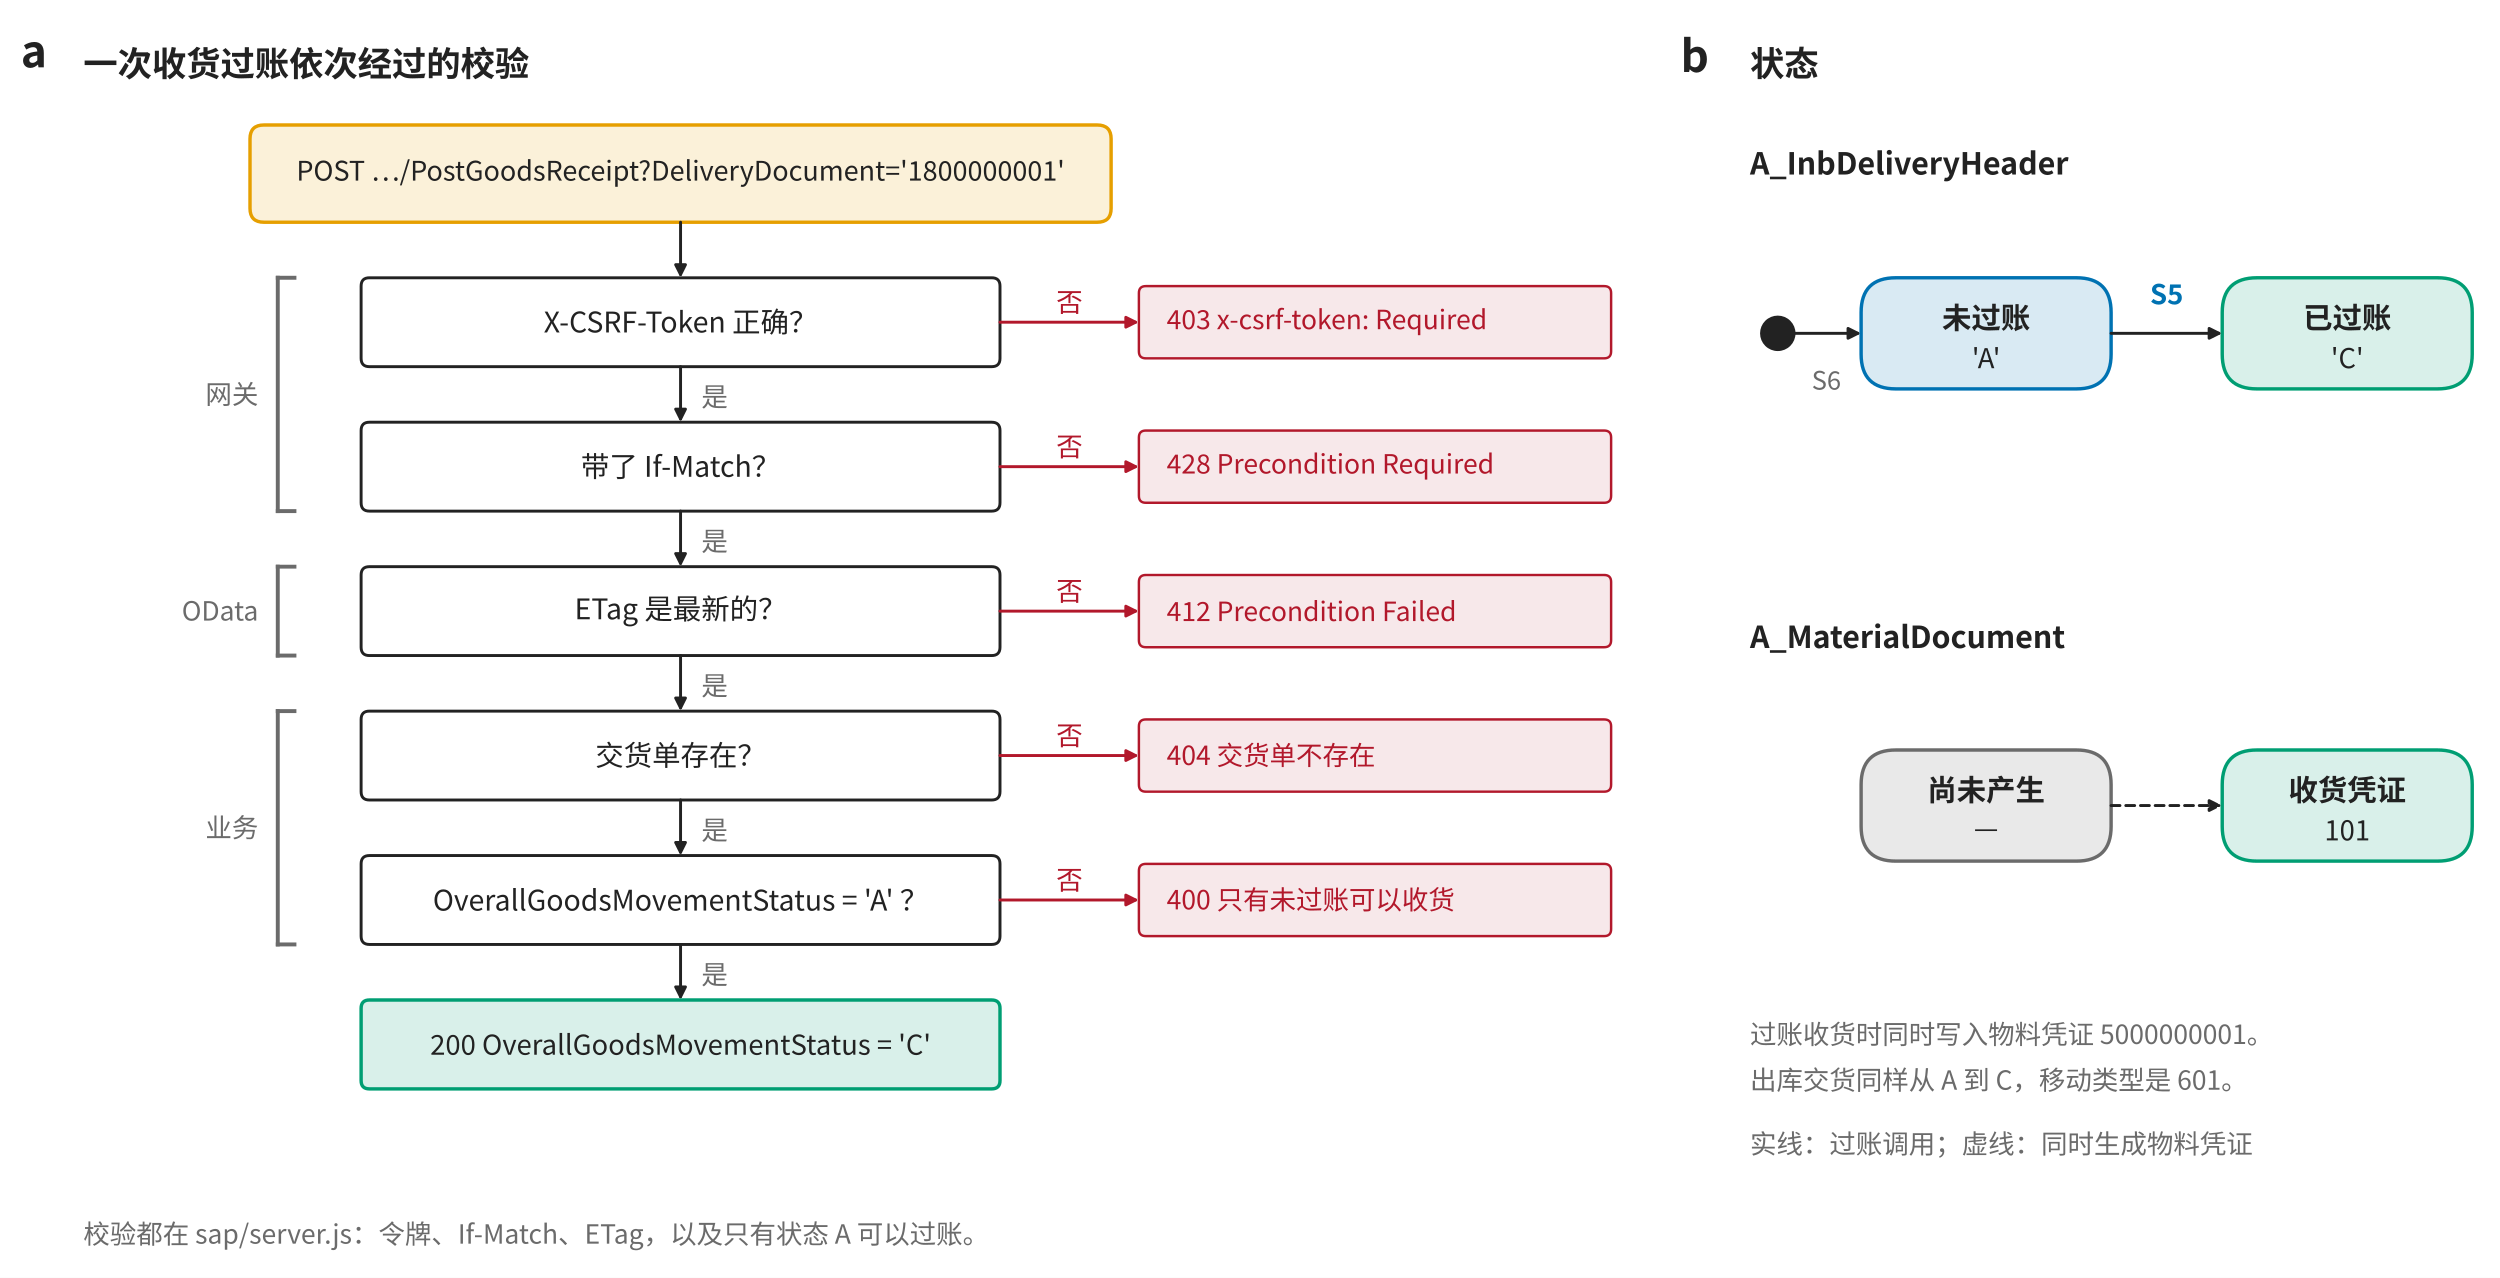
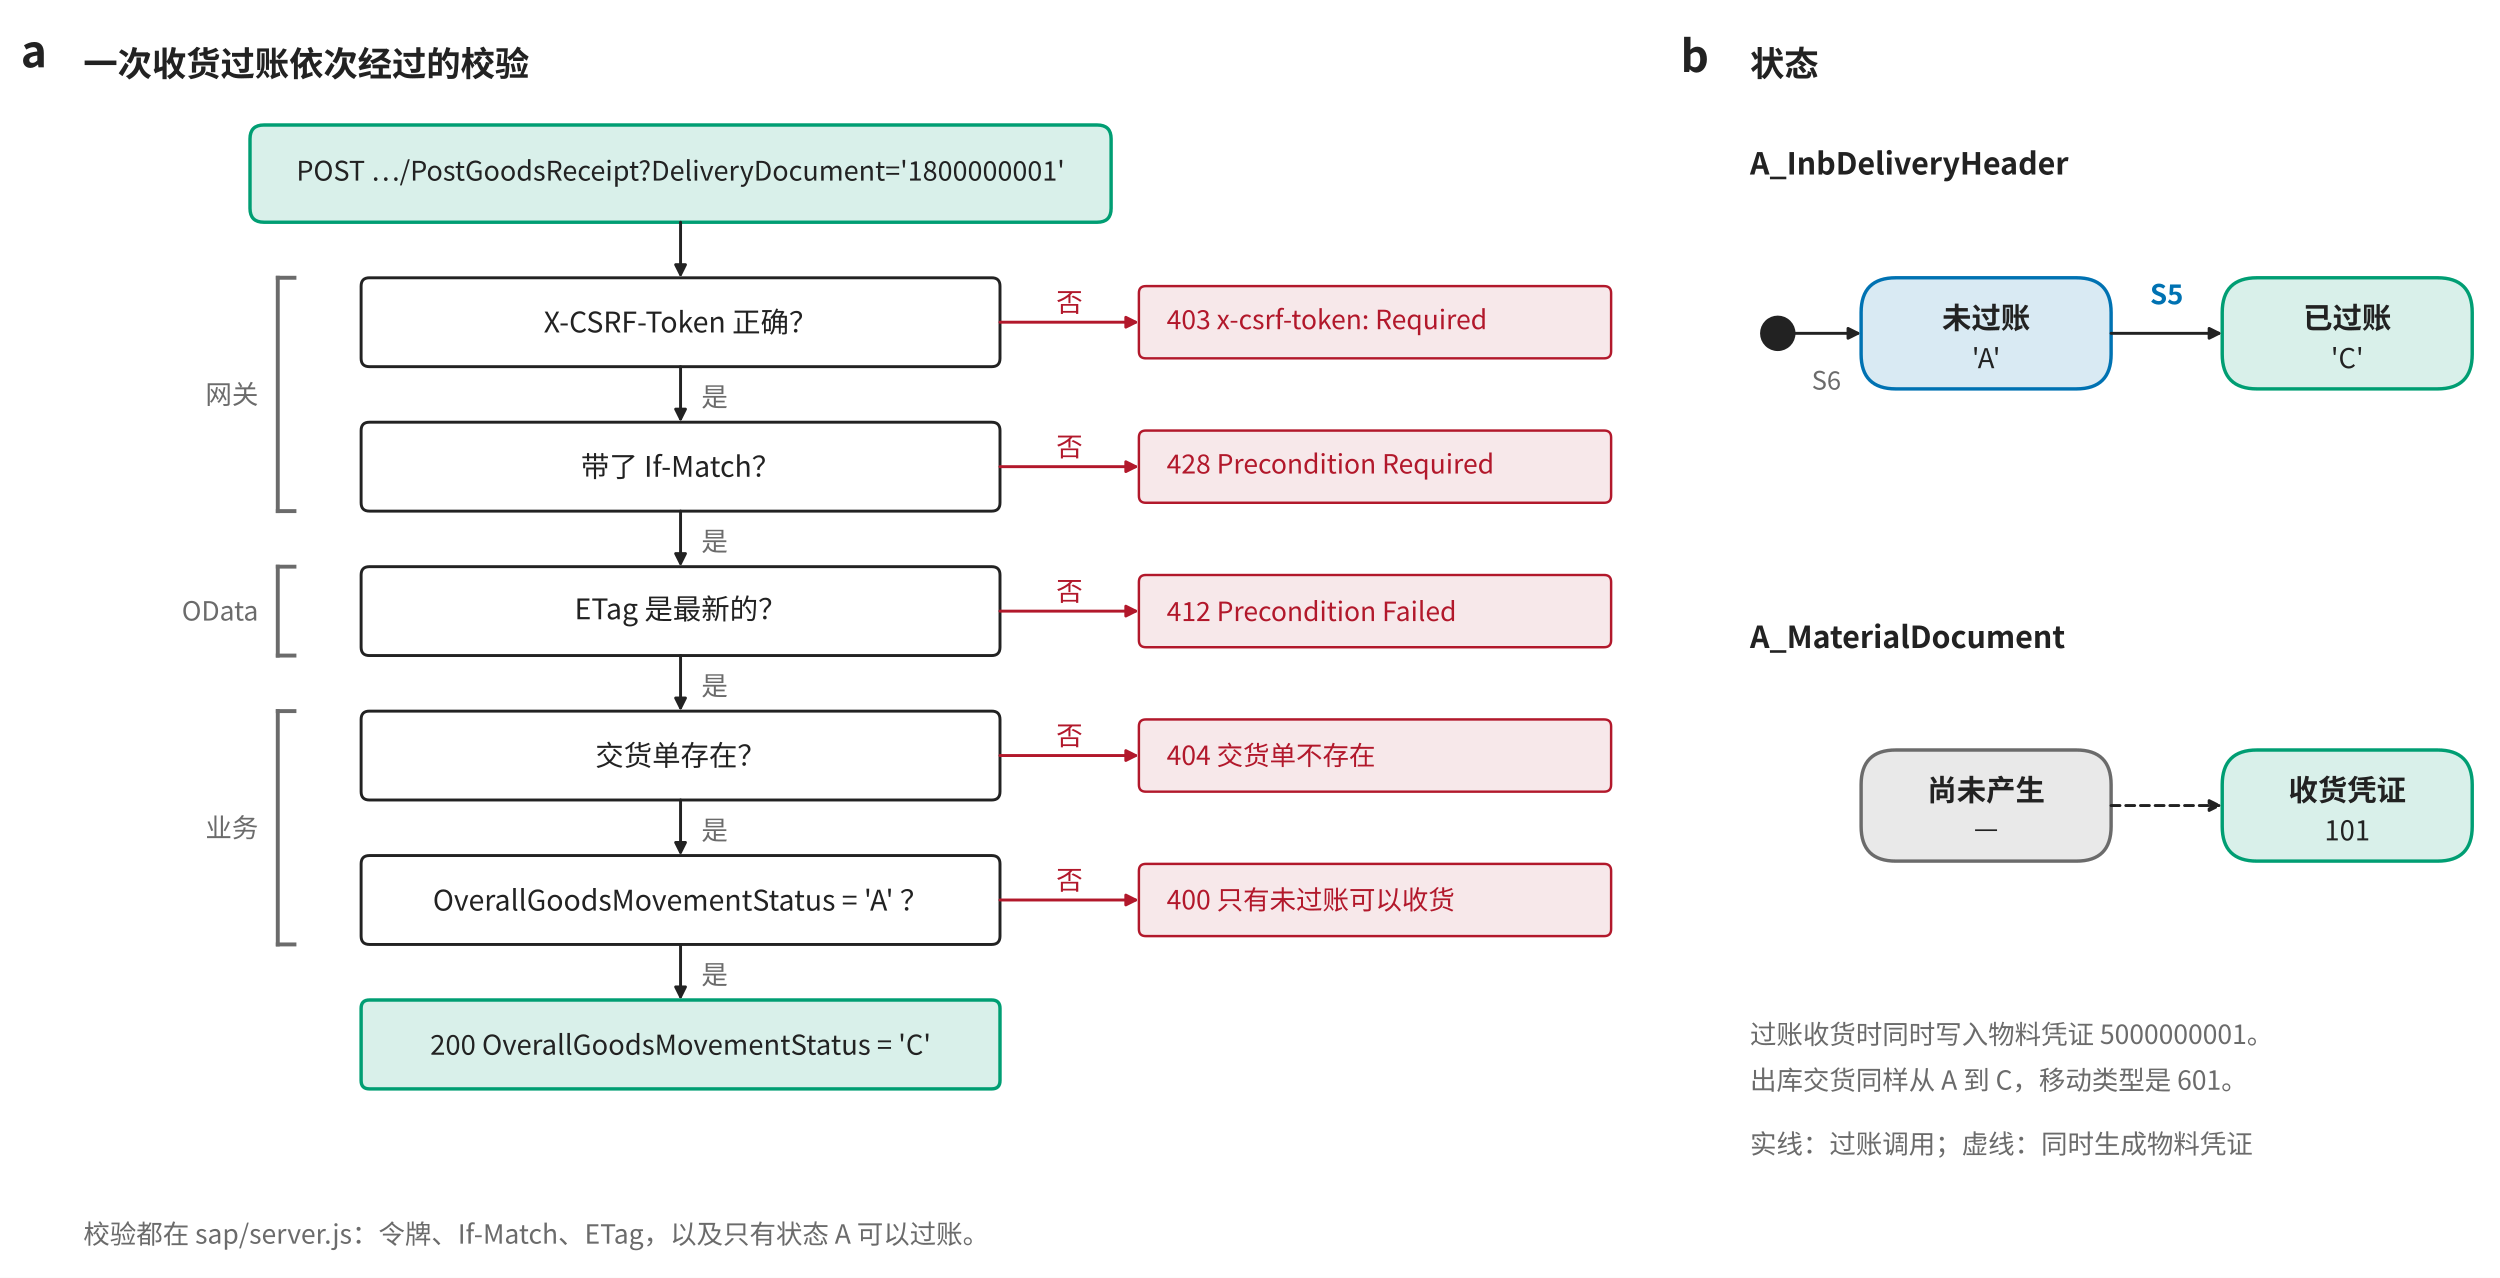
<svg xmlns="http://www.w3.org/2000/svg" width="510.236pt" height="260.787pt" viewBox="0 0 510.236 260.787" version="1.1">
  <defs>
    <style type="text/css">*{stroke-linejoin: round; stroke-linecap: butt}</style>
  </defs>
  <g id="figure_1">
    <g id="patch_1">
      <path d="M 0 260.787  L 510.236 260.787  L 510.236 0  L 0 0  z " style="fill: #ffffff" />
    </g>
    <g id="axes_1">
      <g id="patch_2">
-         <path d="M 53.858 25.512  L 223.937 25.512  Q 226.772 25.512 226.772 28.346  L 226.772 42.52  Q 226.772 45.354 223.937 45.354  L 53.858 45.354  Q 51.024 45.354 51.024 42.52  L 51.024 28.346  Q 51.024 25.512 53.858 25.512  z " clip-path="url(#p86b5948aff)" style="fill: #fbf1d9; stroke: #e69f00; stroke-width: 0.7; stroke-linejoin: miter" />
+         <path d="M 53.858 25.512  L 223.937 25.512  Q 226.772 25.512 226.772 28.346  L 226.772 42.52  Q 226.772 45.354 223.937 45.354  L 53.858 45.354  Q 51.024 45.354 51.024 42.52  L 51.024 28.346  Q 51.024 25.512 53.858 25.512  z " clip-path="url(#p519d0a7aca)" style="fill: #d9f0ea; stroke: #009e73; stroke-width: 0.7; stroke-linejoin: miter" />
      </g>
      <g id="patch_3">
-         <path d="M 75.402 56.693  L 202.394 56.693  Q 204.094 56.693 204.094 58.394  L 204.094 73.134  Q 204.094 74.835 202.394 74.835  L 75.402 74.835  Q 73.701 74.835 73.701 73.134  L 73.701 58.394  Q 73.701 56.693 75.402 56.693  z " clip-path="url(#p86b5948aff)" style="fill: #ffffff; stroke: #222222; stroke-width: 0.6; stroke-linejoin: miter" />
+         <path d="M 75.402 56.693  L 202.394 56.693  Q 204.094 56.693 204.094 58.394  L 204.094 73.134  Q 204.094 74.835 202.394 74.835  L 75.402 74.835  Q 73.701 74.835 73.701 73.134  L 73.701 58.394  Q 73.701 56.693 75.402 56.693  z " clip-path="url(#p519d0a7aca)" style="fill: #ffffff; stroke: #222222; stroke-width: 0.6; stroke-linejoin: miter" />
      </g>
      <g id="patch_4">
-         <path d="M 233.858 58.394  L 327.402 58.394  Q 328.819 58.394 328.819 59.811  L 328.819 71.717  Q 328.819 73.134 327.402 73.134  L 233.858 73.134  Q 232.441 73.134 232.441 71.717  L 232.441 59.811  Q 232.441 58.394 233.858 58.394  z " clip-path="url(#p86b5948aff)" style="fill: #f7e8ea; stroke: #b2182b; stroke-width: 0.5; stroke-linejoin: miter" />
+         <path d="M 233.858 58.394  L 327.402 58.394  Q 328.819 58.394 328.819 59.811  L 328.819 71.717  Q 328.819 73.134 327.402 73.134  L 233.858 73.134  Q 232.441 73.134 232.441 71.717  L 232.441 59.811  Q 232.441 58.394 233.858 58.394  z " clip-path="url(#p519d0a7aca)" style="fill: #f7e8ea; stroke: #b2182b; stroke-width: 0.5; stroke-linejoin: miter" />
      </g>
      <g id="patch_5">
-         <path d="M 75.402 86.173  L 202.394 86.173  Q 204.094 86.173 204.094 87.874  L 204.094 102.614  Q 204.094 104.315 202.394 104.315  L 75.402 104.315  Q 73.701 104.315 73.701 102.614  L 73.701 87.874  Q 73.701 86.173 75.402 86.173  z " clip-path="url(#p86b5948aff)" style="fill: #ffffff; stroke: #222222; stroke-width: 0.6; stroke-linejoin: miter" />
+         <path d="M 75.402 86.173  L 202.394 86.173  Q 204.094 86.173 204.094 87.874  L 204.094 102.614  Q 204.094 104.315 202.394 104.315  L 75.402 104.315  Q 73.701 104.315 73.701 102.614  L 73.701 87.874  Q 73.701 86.173 75.402 86.173  z " clip-path="url(#p519d0a7aca)" style="fill: #ffffff; stroke: #222222; stroke-width: 0.6; stroke-linejoin: miter" />
      </g>
      <g id="patch_6">
-         <path d="M 233.858 87.874  L 327.402 87.874  Q 328.819 87.874 328.819 89.291  L 328.819 101.197  Q 328.819 102.614 327.402 102.614  L 233.858 102.614  Q 232.441 102.614 232.441 101.197  L 232.441 89.291  Q 232.441 87.874 233.858 87.874  z " clip-path="url(#p86b5948aff)" style="fill: #f7e8ea; stroke: #b2182b; stroke-width: 0.5; stroke-linejoin: miter" />
+         <path d="M 233.858 87.874  L 327.402 87.874  Q 328.819 87.874 328.819 89.291  L 328.819 101.197  Q 328.819 102.614 327.402 102.614  L 233.858 102.614  Q 232.441 102.614 232.441 101.197  L 232.441 89.291  Q 232.441 87.874 233.858 87.874  z " clip-path="url(#p519d0a7aca)" style="fill: #f7e8ea; stroke: #b2182b; stroke-width: 0.5; stroke-linejoin: miter" />
      </g>
      <g id="patch_7">
-         <path d="M 75.402 115.654  L 202.394 115.654  Q 204.094 115.654 204.094 117.354  L 204.094 132.094  Q 204.094 133.795 202.394 133.795  L 75.402 133.795  Q 73.701 133.795 73.701 132.094  L 73.701 117.354  Q 73.701 115.654 75.402 115.654  z " clip-path="url(#p86b5948aff)" style="fill: #ffffff; stroke: #222222; stroke-width: 0.6; stroke-linejoin: miter" />
+         <path d="M 75.402 115.654  L 202.394 115.654  Q 204.094 115.654 204.094 117.354  L 204.094 132.094  Q 204.094 133.795 202.394 133.795  L 75.402 133.795  Q 73.701 133.795 73.701 132.094  L 73.701 117.354  Q 73.701 115.654 75.402 115.654  z " clip-path="url(#p519d0a7aca)" style="fill: #ffffff; stroke: #222222; stroke-width: 0.6; stroke-linejoin: miter" />
      </g>
      <g id="patch_8">
-         <path d="M 233.858 117.354  L 327.402 117.354  Q 328.819 117.354 328.819 118.772  L 328.819 130.677  Q 328.819 132.094 327.402 132.094  L 233.858 132.094  Q 232.441 132.094 232.441 130.677  L 232.441 118.772  Q 232.441 117.354 233.858 117.354  z " clip-path="url(#p86b5948aff)" style="fill: #f7e8ea; stroke: #b2182b; stroke-width: 0.5; stroke-linejoin: miter" />
+         <path d="M 233.858 117.354  L 327.402 117.354  Q 328.819 117.354 328.819 118.772  L 328.819 130.677  Q 328.819 132.094 327.402 132.094  L 233.858 132.094  Q 232.441 132.094 232.441 130.677  L 232.441 118.772  Q 232.441 117.354 233.858 117.354  z " clip-path="url(#p519d0a7aca)" style="fill: #f7e8ea; stroke: #b2182b; stroke-width: 0.5; stroke-linejoin: miter" />
      </g>
      <g id="patch_9">
-         <path d="M 75.402 145.134  L 202.394 145.134  Q 204.094 145.134 204.094 146.835  L 204.094 161.575  Q 204.094 163.276 202.394 163.276  L 75.402 163.276  Q 73.701 163.276 73.701 161.575  L 73.701 146.835  Q 73.701 145.134 75.402 145.134  z " clip-path="url(#p86b5948aff)" style="fill: #ffffff; stroke: #222222; stroke-width: 0.6; stroke-linejoin: miter" />
+         <path d="M 75.402 145.134  L 202.394 145.134  Q 204.094 145.134 204.094 146.835  L 204.094 161.575  Q 204.094 163.276 202.394 163.276  L 75.402 163.276  Q 73.701 163.276 73.701 161.575  L 73.701 146.835  Q 73.701 145.134 75.402 145.134  z " clip-path="url(#p519d0a7aca)" style="fill: #ffffff; stroke: #222222; stroke-width: 0.6; stroke-linejoin: miter" />
      </g>
      <g id="patch_10">
-         <path d="M 233.858 146.835  L 327.402 146.835  Q 328.819 146.835 328.819 148.252  L 328.819 160.157  Q 328.819 161.575 327.402 161.575  L 233.858 161.575  Q 232.441 161.575 232.441 160.157  L 232.441 148.252  Q 232.441 146.835 233.858 146.835  z " clip-path="url(#p86b5948aff)" style="fill: #f7e8ea; stroke: #b2182b; stroke-width: 0.5; stroke-linejoin: miter" />
+         <path d="M 233.858 146.835  L 327.402 146.835  Q 328.819 146.835 328.819 148.252  L 328.819 160.157  Q 328.819 161.575 327.402 161.575  L 233.858 161.575  Q 232.441 161.575 232.441 160.157  L 232.441 148.252  Q 232.441 146.835 233.858 146.835  z " clip-path="url(#p519d0a7aca)" style="fill: #f7e8ea; stroke: #b2182b; stroke-width: 0.5; stroke-linejoin: miter" />
      </g>
      <g id="patch_11">
-         <path d="M 75.402 174.614  L 202.394 174.614  Q 204.094 174.614 204.094 176.315  L 204.094 191.055  Q 204.094 192.756 202.394 192.756  L 75.402 192.756  Q 73.701 192.756 73.701 191.055  L 73.701 176.315  Q 73.701 174.614 75.402 174.614  z " clip-path="url(#p86b5948aff)" style="fill: #ffffff; stroke: #222222; stroke-width: 0.6; stroke-linejoin: miter" />
+         <path d="M 75.402 174.614  L 202.394 174.614  Q 204.094 174.614 204.094 176.315  L 204.094 191.055  Q 204.094 192.756 202.394 192.756  L 75.402 192.756  Q 73.701 192.756 73.701 191.055  L 73.701 176.315  Q 73.701 174.614 75.402 174.614  z " clip-path="url(#p519d0a7aca)" style="fill: #ffffff; stroke: #222222; stroke-width: 0.6; stroke-linejoin: miter" />
      </g>
      <g id="patch_12">
-         <path d="M 233.858 176.315  L 327.402 176.315  Q 328.819 176.315 328.819 177.732  L 328.819 189.638  Q 328.819 191.055 327.402 191.055  L 233.858 191.055  Q 232.441 191.055 232.441 189.638  L 232.441 177.732  Q 232.441 176.315 233.858 176.315  z " clip-path="url(#p86b5948aff)" style="fill: #f7e8ea; stroke: #b2182b; stroke-width: 0.5; stroke-linejoin: miter" />
+         <path d="M 233.858 176.315  L 327.402 176.315  Q 328.819 176.315 328.819 177.732  L 328.819 189.638  Q 328.819 191.055 327.402 191.055  L 233.858 191.055  Q 232.441 191.055 232.441 189.638  L 232.441 177.732  Q 232.441 176.315 233.858 176.315  z " clip-path="url(#p519d0a7aca)" style="fill: #f7e8ea; stroke: #b2182b; stroke-width: 0.5; stroke-linejoin: miter" />
      </g>
      <g id="patch_13">
-         <path d="M 75.402 204.094  L 202.394 204.094  Q 204.094 204.094 204.094 205.795  L 204.094 220.535  Q 204.094 222.236 202.394 222.236  L 75.402 222.236  Q 73.701 222.236 73.701 220.535  L 73.701 205.795  Q 73.701 204.094 75.402 204.094  z " clip-path="url(#p86b5948aff)" style="fill: #d9f0ea; stroke: #009e73; stroke-width: 0.7; stroke-linejoin: miter" />
+         <path d="M 75.402 204.094  L 202.394 204.094  Q 204.094 204.094 204.094 205.795  L 204.094 220.535  Q 204.094 222.236 202.394 222.236  L 75.402 222.236  Q 73.701 222.236 73.701 220.535  L 73.701 205.795  Q 73.701 204.094 75.402 204.094  z " clip-path="url(#p519d0a7aca)" style="fill: #d9f0ea; stroke: #009e73; stroke-width: 0.7; stroke-linejoin: miter" />
      </g>
      <g id="line2d_1">
-         <path d="M 56.693 56.693  L 56.693 104.315  " clip-path="url(#p86b5948aff)" style="fill: none; stroke: #6b6b6b; stroke-width: 0.8; stroke-linecap: square" />
+         <path d="M 56.693 56.693  L 56.693 104.315  " clip-path="url(#p519d0a7aca)" style="fill: none; stroke: #6b6b6b; stroke-width: 0.8; stroke-linecap: square" />
      </g>
      <g id="line2d_2">
-         <path d="M 56.693 56.693  L 60.094 56.693  " clip-path="url(#p86b5948aff)" style="fill: none; stroke: #6b6b6b; stroke-width: 0.8; stroke-linecap: square" />
+         <path d="M 56.693 56.693  L 60.094 56.693  " clip-path="url(#p519d0a7aca)" style="fill: none; stroke: #6b6b6b; stroke-width: 0.8; stroke-linecap: square" />
      </g>
      <g id="line2d_3">
-         <path d="M 56.693 104.315  L 60.094 104.315  " clip-path="url(#p86b5948aff)" style="fill: none; stroke: #6b6b6b; stroke-width: 0.8; stroke-linecap: square" />
+         <path d="M 56.693 104.315  L 60.094 104.315  " clip-path="url(#p519d0a7aca)" style="fill: none; stroke: #6b6b6b; stroke-width: 0.8; stroke-linecap: square" />
      </g>
      <g id="line2d_4">
-         <path d="M 56.693 115.654  L 56.693 133.795  " clip-path="url(#p86b5948aff)" style="fill: none; stroke: #6b6b6b; stroke-width: 0.8; stroke-linecap: square" />
+         <path d="M 56.693 115.654  L 56.693 133.795  " clip-path="url(#p519d0a7aca)" style="fill: none; stroke: #6b6b6b; stroke-width: 0.8; stroke-linecap: square" />
      </g>
      <g id="line2d_5">
-         <path d="M 56.693 115.654  L 60.094 115.654  " clip-path="url(#p86b5948aff)" style="fill: none; stroke: #6b6b6b; stroke-width: 0.8; stroke-linecap: square" />
+         <path d="M 56.693 115.654  L 60.094 115.654  " clip-path="url(#p519d0a7aca)" style="fill: none; stroke: #6b6b6b; stroke-width: 0.8; stroke-linecap: square" />
      </g>
      <g id="line2d_6">
-         <path d="M 56.693 133.795  L 60.094 133.795  " clip-path="url(#p86b5948aff)" style="fill: none; stroke: #6b6b6b; stroke-width: 0.8; stroke-linecap: square" />
+         <path d="M 56.693 133.795  L 60.094 133.795  " clip-path="url(#p519d0a7aca)" style="fill: none; stroke: #6b6b6b; stroke-width: 0.8; stroke-linecap: square" />
      </g>
      <g id="line2d_7">
-         <path d="M 56.693 145.134  L 56.693 192.756  " clip-path="url(#p86b5948aff)" style="fill: none; stroke: #6b6b6b; stroke-width: 0.8; stroke-linecap: square" />
+         <path d="M 56.693 145.134  L 56.693 192.756  " clip-path="url(#p519d0a7aca)" style="fill: none; stroke: #6b6b6b; stroke-width: 0.8; stroke-linecap: square" />
      </g>
      <g id="line2d_8">
-         <path d="M 56.693 145.134  L 60.094 145.134  " clip-path="url(#p86b5948aff)" style="fill: none; stroke: #6b6b6b; stroke-width: 0.8; stroke-linecap: square" />
+         <path d="M 56.693 145.134  L 60.094 145.134  " clip-path="url(#p519d0a7aca)" style="fill: none; stroke: #6b6b6b; stroke-width: 0.8; stroke-linecap: square" />
      </g>
      <g id="line2d_9">
-         <path d="M 56.693 192.756  L 60.094 192.756  " clip-path="url(#p86b5948aff)" style="fill: none; stroke: #6b6b6b; stroke-width: 0.8; stroke-linecap: square" />
+         <path d="M 56.693 192.756  L 60.094 192.756  " clip-path="url(#p519d0a7aca)" style="fill: none; stroke: #6b6b6b; stroke-width: 0.8; stroke-linecap: square" />
      </g>
      <g id="patch_14">
-         <path d="M 386.929 56.693  L 423.78 56.693  Q 430.866 56.693 430.866 63.78  L 430.866 72.283  Q 430.866 79.37 423.78 79.37  L 386.929 79.37  Q 379.843 79.37 379.843 72.283  L 379.843 63.78  Q 379.843 56.693 386.929 56.693  z " clip-path="url(#p86b5948aff)" style="fill: #d9eaf3; stroke: #0072b2; stroke-width: 0.7; stroke-linejoin: miter" />
+         <path d="M 386.929 56.693  L 423.78 56.693  Q 430.866 56.693 430.866 63.78  L 430.866 72.283  Q 430.866 79.37 423.78 79.37  L 386.929 79.37  Q 379.843 79.37 379.843 72.283  L 379.843 63.78  Q 379.843 56.693 386.929 56.693  z " clip-path="url(#p519d0a7aca)" style="fill: #d9eaf3; stroke: #0072b2; stroke-width: 0.7; stroke-linejoin: miter" />
      </g>
      <g id="patch_15">
-         <path d="M 460.63 56.693  L 497.48 56.693  Q 504.567 56.693 504.567 63.78  L 504.567 72.283  Q 504.567 79.37 497.48 79.37  L 460.63 79.37  Q 453.543 79.37 453.543 72.283  L 453.543 63.78  Q 453.543 56.693 460.63 56.693  z " clip-path="url(#p86b5948aff)" style="fill: #d9f0ea; stroke: #009e73; stroke-width: 0.7; stroke-linejoin: miter" />
+         <path d="M 460.63 56.693  L 497.48 56.693  Q 504.567 56.693 504.567 63.78  L 504.567 72.283  Q 504.567 79.37 497.48 79.37  L 460.63 79.37  Q 453.543 79.37 453.543 72.283  L 453.543 63.78  Q 453.543 56.693 460.63 56.693  z " clip-path="url(#p519d0a7aca)" style="fill: #d9f0ea; stroke: #009e73; stroke-width: 0.7; stroke-linejoin: miter" />
      </g>
      <g id="patch_16">
-         <path d="M 386.929 153.071  L 423.78 153.071  Q 430.866 153.071 430.866 160.157  L 430.866 168.661  Q 430.866 175.748 423.78 175.748  L 386.929 175.748  Q 379.843 175.748 379.843 168.661  L 379.843 160.157  Q 379.843 153.071 386.929 153.071  z " clip-path="url(#p86b5948aff)" style="fill: #e9e9e9; stroke: #6b6b6b; stroke-width: 0.7; stroke-linejoin: miter" />
+         <path d="M 386.929 153.071  L 423.78 153.071  Q 430.866 153.071 430.866 160.157  L 430.866 168.661  Q 430.866 175.748 423.78 175.748  L 386.929 175.748  Q 379.843 175.748 379.843 168.661  L 379.843 160.157  Q 379.843 153.071 386.929 153.071  z " clip-path="url(#p519d0a7aca)" style="fill: #e9e9e9; stroke: #6b6b6b; stroke-width: 0.7; stroke-linejoin: miter" />
      </g>
      <g id="patch_17">
-         <path d="M 460.63 153.071  L 497.48 153.071  Q 504.567 153.071 504.567 160.157  L 504.567 168.661  Q 504.567 175.748 497.48 175.748  L 460.63 175.748  Q 453.543 175.748 453.543 168.661  L 453.543 160.157  Q 453.543 153.071 460.63 153.071  z " clip-path="url(#p86b5948aff)" style="fill: #d9f0ea; stroke: #009e73; stroke-width: 0.7; stroke-linejoin: miter" />
+         <path d="M 460.63 153.071  L 497.48 153.071  Q 504.567 153.071 504.567 160.157  L 504.567 168.661  Q 504.567 175.748 497.48 175.748  L 460.63 175.748  Q 453.543 175.748 453.543 168.661  L 453.543 160.157  Q 453.543 153.071 460.63 153.071  z " clip-path="url(#p519d0a7aca)" style="fill: #d9f0ea; stroke: #009e73; stroke-width: 0.7; stroke-linejoin: miter" />
      </g>
      <g id="patch_18">
-         <path d="M 138.898 45.354  Q 138.898 51.024 138.898 56.022  " clip-path="url(#p86b5948aff)" style="fill: none; stroke: #222222; stroke-width: 0.6; stroke-linecap: round" />
-         <path d="M 139.898 54.022  L 138.898 56.022  L 137.898 54.022  z " clip-path="url(#p86b5948aff)" style="fill: #222222; stroke: #222222; stroke-width: 0.6; stroke-linecap: round" />
+         <path d="M 138.898 45.354  Q 138.898 51.024 138.898 56.022  " clip-path="url(#p519d0a7aca)" style="fill: none; stroke: #222222; stroke-width: 0.6; stroke-linecap: round" />
+         <path d="M 139.898 54.022  L 138.898 56.022  L 137.898 54.022  z " clip-path="url(#p519d0a7aca)" style="fill: #222222; stroke: #222222; stroke-width: 0.6; stroke-linecap: round" />
      </g>
      <g id="patch_19">
-         <path d="M 204.094 65.764  Q 218.268 65.764 231.77 65.764  " clip-path="url(#p86b5948aff)" style="fill: none; stroke: #b2182b; stroke-width: 0.6; stroke-linecap: round" />
-         <path d="M 229.77 64.764  L 231.77 65.764  L 229.77 66.764  z " clip-path="url(#p86b5948aff)" style="fill: #b2182b; stroke: #b2182b; stroke-width: 0.6; stroke-linecap: round" />
+         <path d="M 204.094 65.764  Q 218.268 65.764 231.77 65.764  " clip-path="url(#p519d0a7aca)" style="fill: none; stroke: #b2182b; stroke-width: 0.6; stroke-linecap: round" />
+         <path d="M 229.77 64.764  L 231.77 65.764  L 229.77 66.764  z " clip-path="url(#p519d0a7aca)" style="fill: #b2182b; stroke: #b2182b; stroke-width: 0.6; stroke-linecap: round" />
      </g>
      <g id="patch_20">
-         <path d="M 138.898 74.835  Q 138.898 80.504 138.898 85.502  " clip-path="url(#p86b5948aff)" style="fill: none; stroke: #222222; stroke-width: 0.6; stroke-linecap: round" />
-         <path d="M 139.898 83.502  L 138.898 85.502  L 137.898 83.502  z " clip-path="url(#p86b5948aff)" style="fill: #222222; stroke: #222222; stroke-width: 0.6; stroke-linecap: round" />
+         <path d="M 138.898 74.835  Q 138.898 80.504 138.898 85.502  " clip-path="url(#p519d0a7aca)" style="fill: none; stroke: #222222; stroke-width: 0.6; stroke-linecap: round" />
+         <path d="M 139.898 83.502  L 138.898 85.502  L 137.898 83.502  z " clip-path="url(#p519d0a7aca)" style="fill: #222222; stroke: #222222; stroke-width: 0.6; stroke-linecap: round" />
      </g>
      <g id="patch_21">
-         <path d="M 204.094 95.244  Q 218.268 95.244 231.77 95.244  " clip-path="url(#p86b5948aff)" style="fill: none; stroke: #b2182b; stroke-width: 0.6; stroke-linecap: round" />
-         <path d="M 229.77 94.244  L 231.77 95.244  L 229.77 96.244  z " clip-path="url(#p86b5948aff)" style="fill: #b2182b; stroke: #b2182b; stroke-width: 0.6; stroke-linecap: round" />
+         <path d="M 204.094 95.244  Q 218.268 95.244 231.77 95.244  " clip-path="url(#p519d0a7aca)" style="fill: none; stroke: #b2182b; stroke-width: 0.6; stroke-linecap: round" />
+         <path d="M 229.77 94.244  L 231.77 95.244  L 229.77 96.244  z " clip-path="url(#p519d0a7aca)" style="fill: #b2182b; stroke: #b2182b; stroke-width: 0.6; stroke-linecap: round" />
      </g>
      <g id="patch_22">
-         <path d="M 138.898 104.315  Q 138.898 109.984 138.898 114.983  " clip-path="url(#p86b5948aff)" style="fill: none; stroke: #222222; stroke-width: 0.6; stroke-linecap: round" />
-         <path d="M 139.898 112.983  L 138.898 114.983  L 137.898 112.983  z " clip-path="url(#p86b5948aff)" style="fill: #222222; stroke: #222222; stroke-width: 0.6; stroke-linecap: round" />
+         <path d="M 138.898 104.315  Q 138.898 109.984 138.898 114.983  " clip-path="url(#p519d0a7aca)" style="fill: none; stroke: #222222; stroke-width: 0.6; stroke-linecap: round" />
+         <path d="M 139.898 112.983  L 138.898 114.983  L 137.898 112.983  z " clip-path="url(#p519d0a7aca)" style="fill: #222222; stroke: #222222; stroke-width: 0.6; stroke-linecap: round" />
      </g>
      <g id="patch_23">
-         <path d="M 204.094 124.724  Q 218.268 124.724 231.77 124.724  " clip-path="url(#p86b5948aff)" style="fill: none; stroke: #b2182b; stroke-width: 0.6; stroke-linecap: round" />
-         <path d="M 229.77 123.724  L 231.77 124.724  L 229.77 125.724  z " clip-path="url(#p86b5948aff)" style="fill: #b2182b; stroke: #b2182b; stroke-width: 0.6; stroke-linecap: round" />
+         <path d="M 204.094 124.724  Q 218.268 124.724 231.77 124.724  " clip-path="url(#p519d0a7aca)" style="fill: none; stroke: #b2182b; stroke-width: 0.6; stroke-linecap: round" />
+         <path d="M 229.77 123.724  L 231.77 124.724  L 229.77 125.724  z " clip-path="url(#p519d0a7aca)" style="fill: #b2182b; stroke: #b2182b; stroke-width: 0.6; stroke-linecap: round" />
      </g>
      <g id="patch_24">
-         <path d="M 138.898 133.795  Q 138.898 139.465 138.898 144.463  " clip-path="url(#p86b5948aff)" style="fill: none; stroke: #222222; stroke-width: 0.6; stroke-linecap: round" />
-         <path d="M 139.898 142.463  L 138.898 144.463  L 137.898 142.463  z " clip-path="url(#p86b5948aff)" style="fill: #222222; stroke: #222222; stroke-width: 0.6; stroke-linecap: round" />
+         <path d="M 138.898 133.795  Q 138.898 139.465 138.898 144.463  " clip-path="url(#p519d0a7aca)" style="fill: none; stroke: #222222; stroke-width: 0.6; stroke-linecap: round" />
+         <path d="M 139.898 142.463  L 138.898 144.463  L 137.898 142.463  z " clip-path="url(#p519d0a7aca)" style="fill: #222222; stroke: #222222; stroke-width: 0.6; stroke-linecap: round" />
      </g>
      <g id="patch_25">
-         <path d="M 204.094 154.205  Q 218.268 154.205 231.77 154.205  " clip-path="url(#p86b5948aff)" style="fill: none; stroke: #b2182b; stroke-width: 0.6; stroke-linecap: round" />
-         <path d="M 229.77 153.205  L 231.77 154.205  L 229.77 155.205  z " clip-path="url(#p86b5948aff)" style="fill: #b2182b; stroke: #b2182b; stroke-width: 0.6; stroke-linecap: round" />
+         <path d="M 204.094 154.205  Q 218.268 154.205 231.77 154.205  " clip-path="url(#p519d0a7aca)" style="fill: none; stroke: #b2182b; stroke-width: 0.6; stroke-linecap: round" />
+         <path d="M 229.77 153.205  L 231.77 154.205  L 229.77 155.205  z " clip-path="url(#p519d0a7aca)" style="fill: #b2182b; stroke: #b2182b; stroke-width: 0.6; stroke-linecap: round" />
      </g>
      <g id="patch_26">
-         <path d="M 138.898 163.276  Q 138.898 168.945 138.898 173.943  " clip-path="url(#p86b5948aff)" style="fill: none; stroke: #222222; stroke-width: 0.6; stroke-linecap: round" />
-         <path d="M 139.898 171.943  L 138.898 173.943  L 137.898 171.943  z " clip-path="url(#p86b5948aff)" style="fill: #222222; stroke: #222222; stroke-width: 0.6; stroke-linecap: round" />
+         <path d="M 138.898 163.276  Q 138.898 168.945 138.898 173.943  " clip-path="url(#p519d0a7aca)" style="fill: none; stroke: #222222; stroke-width: 0.6; stroke-linecap: round" />
+         <path d="M 139.898 171.943  L 138.898 173.943  L 137.898 171.943  z " clip-path="url(#p519d0a7aca)" style="fill: #222222; stroke: #222222; stroke-width: 0.6; stroke-linecap: round" />
      </g>
      <g id="patch_27">
-         <path d="M 204.094 183.685  Q 218.268 183.685 231.77 183.685  " clip-path="url(#p86b5948aff)" style="fill: none; stroke: #b2182b; stroke-width: 0.6; stroke-linecap: round" />
-         <path d="M 229.77 182.685  L 231.77 183.685  L 229.77 184.685  z " clip-path="url(#p86b5948aff)" style="fill: #b2182b; stroke: #b2182b; stroke-width: 0.6; stroke-linecap: round" />
+         <path d="M 204.094 183.685  Q 218.268 183.685 231.77 183.685  " clip-path="url(#p519d0a7aca)" style="fill: none; stroke: #b2182b; stroke-width: 0.6; stroke-linecap: round" />
+         <path d="M 229.77 182.685  L 231.77 183.685  L 229.77 184.685  z " clip-path="url(#p519d0a7aca)" style="fill: #b2182b; stroke: #b2182b; stroke-width: 0.6; stroke-linecap: round" />
      </g>
      <g id="patch_28">
-         <path d="M 138.898 192.756  Q 138.898 198.425 138.898 203.424  " clip-path="url(#p86b5948aff)" style="fill: none; stroke: #222222; stroke-width: 0.6; stroke-linecap: round" />
-         <path d="M 139.898 201.424  L 138.898 203.424  L 137.898 201.424  z " clip-path="url(#p86b5948aff)" style="fill: #222222; stroke: #222222; stroke-width: 0.6; stroke-linecap: round" />
+         <path d="M 138.898 192.756  Q 138.898 198.425 138.898 203.424  " clip-path="url(#p519d0a7aca)" style="fill: none; stroke: #222222; stroke-width: 0.6; stroke-linecap: round" />
+         <path d="M 139.898 201.424  L 138.898 203.424  L 137.898 201.424  z " clip-path="url(#p519d0a7aca)" style="fill: #222222; stroke: #222222; stroke-width: 0.6; stroke-linecap: round" />
      </g>
      <g id="patch_29">
-         <path d="M 365.953 68.031  Q 372.898 68.031 379.172 68.031  " clip-path="url(#p86b5948aff)" style="fill: none; stroke: #222222; stroke-width: 0.6; stroke-linecap: round" />
-         <path d="M 377.172 67.031  L 379.172 68.031  L 377.172 69.031  z " clip-path="url(#p86b5948aff)" style="fill: #222222; stroke: #222222; stroke-width: 0.6; stroke-linecap: round" />
+         <path d="M 365.953 68.031  Q 372.898 68.031 379.172 68.031  " clip-path="url(#p519d0a7aca)" style="fill: none; stroke: #222222; stroke-width: 0.6; stroke-linecap: round" />
+         <path d="M 377.172 67.031  L 379.172 68.031  L 377.172 69.031  z " clip-path="url(#p519d0a7aca)" style="fill: #222222; stroke: #222222; stroke-width: 0.6; stroke-linecap: round" />
      </g>
      <g id="patch_30">
-         <path d="M 430.866 68.031  Q 442.205 68.031 452.872 68.031  " clip-path="url(#p86b5948aff)" style="fill: none; stroke: #222222; stroke-width: 0.6; stroke-linecap: round" />
-         <path d="M 450.872 67.031  L 452.872 68.031  L 450.872 69.031  z " clip-path="url(#p86b5948aff)" style="fill: #222222; stroke: #222222; stroke-width: 0.6; stroke-linecap: round" />
+         <path d="M 430.866 68.031  Q 442.205 68.031 452.872 68.031  " clip-path="url(#p519d0a7aca)" style="fill: none; stroke: #222222; stroke-width: 0.6; stroke-linecap: round" />
+         <path d="M 450.872 67.031  L 452.872 68.031  L 450.872 69.031  z " clip-path="url(#p519d0a7aca)" style="fill: #222222; stroke: #222222; stroke-width: 0.6; stroke-linecap: round" />
      </g>
      <g id="patch_31">
-         <path d="M 430.866 164.409  Q 442.205 164.409 452.872 164.409  " clip-path="url(#p86b5948aff)" style="fill: none; stroke-dasharray: 1.8,1.2; stroke-dashoffset: 0; stroke: #222222; stroke-width: 0.6; stroke-linecap: round" />
-         <path d="M 450.872 163.409  L 452.872 164.409  L 450.872 165.409  z " clip-path="url(#p86b5948aff)" style="fill: #222222; stroke-dasharray: 1.8,1.2; stroke-dashoffset: 0; stroke: #222222; stroke-width: 0.6; stroke-linecap: round" />
+         <path d="M 430.866 164.409  Q 442.205 164.409 452.872 164.409  " clip-path="url(#p519d0a7aca)" style="fill: none; stroke-dasharray: 1.8,1.2; stroke-dashoffset: 0; stroke: #222222; stroke-width: 0.6; stroke-linecap: round" />
+         <path d="M 450.872 163.409  L 452.872 164.409  L 450.872 165.409  z " clip-path="url(#p519d0a7aca)" style="fill: #222222; stroke-dasharray: 1.8,1.2; stroke-dashoffset: 0; stroke: #222222; stroke-width: 0.6; stroke-linecap: round" />
      </g>
      <g id="patch_32">
-         <path d="M 362.835 64.913  C 363.662 64.913 364.455 65.242 365.039 65.827  C 365.624 66.411 365.953 67.205 365.953 68.031  C 365.953 68.858 365.624 69.652 365.039 70.236  C 364.455 70.821 363.662 71.15 362.835 71.15  C 362.008 71.15 361.215 70.821 360.63 70.236  C 360.045 69.652 359.717 68.858 359.717 68.031  C 359.717 67.205 360.045 66.411 360.63 65.827  C 361.215 65.242 362.008 64.913 362.835 64.913  z " clip-path="url(#p86b5948aff)" style="fill: #222222; stroke: #222222; stroke-linejoin: miter" />
+         <path d="M 362.835 64.913  C 363.662 64.913 364.455 65.242 365.039 65.827  C 365.624 66.411 365.953 67.205 365.953 68.031  C 365.953 68.858 365.624 69.652 365.039 70.236  C 364.455 70.821 363.662 71.15 362.835 71.15  C 362.008 71.15 361.215 70.821 360.63 70.236  C 360.045 69.652 359.717 68.858 359.717 68.031  C 359.717 67.205 360.045 66.411 360.63 65.827  C 361.215 65.242 362.008 64.913 362.835 64.913  z " clip-path="url(#p519d0a7aca)" style="fill: #222222; stroke: #222222; stroke-linejoin: miter" />
      </g>
      <g id="text_1">
        <text style="font-weight: 700; font-size: 9px; font-family: 'WenQuanYi Micro Hei', 'Noto Sans CJK SC', 'Microsoft YaHei', 'Arial'; text-anchor: start; fill: #222222" x="4.252" y="13.737" transform="rotate(-0 4.251969 13.73693)">a</text>
      </g>
      <g id="text_2">
        <text style="font-weight: 700; font-size: 7px; font-family: 'WenQuanYi Micro Hei', 'Noto Sans CJK SC', 'Microsoft YaHei', 'Arial'; text-anchor: start; fill: #222222" x="17.008" y="15.541" transform="rotate(-0 17.00787 15.54132)">一次收货过账依次经过的校验</text>
      </g>
      <g id="text_3">
        <text style="font-size: 5.5px; font-family: 'WenQuanYi Micro Hei Mono', 'Noto Sans CJK SC', 'Consolas', 'Microsoft YaHei'; text-anchor: middle; fill: #222222" x="138.898" y="36.862" transform="rotate(-0 138.8976 36.86178)">POST …/PostGoodsReceipt?DeliveryDocument='1800000001'</text>
      </g>
      <g id="text_4">
        <text style="font-size: 5.8px; font-family: 'WenQuanYi Micro Hei', 'Noto Sans CJK SC', 'Microsoft YaHei', 'Arial'; text-anchor: middle; fill: #222222" x="138.898" y="67.848" transform="rotate(-0 138.8976 67.84816)">X-CSRF-Token 正确？</text>
      </g>
      <g id="text_5">
        <text style="font-size: 5.4px; font-family: 'WenQuanYi Micro Hei', 'Noto Sans CJK SC', 'Microsoft YaHei', 'Arial'; text-anchor: middle; fill: #b2182b" x="218.268" y="63.652" transform="rotate(-0 218.2677 63.65153)">否</text>
      </g>
      <g id="text_6">
        <text style="font-size: 5.4px; font-family: 'WenQuanYi Micro Hei Mono', 'Noto Sans CJK SC', 'Consolas', 'Microsoft YaHei'; text-anchor: start; fill: #b2182b" x="238.11" y="67.181" transform="rotate(-0 238.1102 67.18086)">403  x-csrf-token: Required</text>
      </g>
      <g id="text_7">
        <text style="font-size: 5.8px; font-family: 'WenQuanYi Micro Hei', 'Noto Sans CJK SC', 'Microsoft YaHei', 'Arial'; text-anchor: middle; fill: #222222" x="138.898" y="97.317" transform="rotate(-0 138.8976 97.31714)">带了 If-Match？</text>
      </g>
      <g id="text_8">
        <text style="font-size: 5.4px; font-family: 'WenQuanYi Micro Hei', 'Noto Sans CJK SC', 'Microsoft YaHei', 'Arial'; text-anchor: middle; fill: #b2182b" x="218.268" y="93.132" transform="rotate(-0 218.2677 93.13184)">否</text>
      </g>
      <g id="text_9">
        <text style="font-size: 5.4px; font-family: 'WenQuanYi Micro Hei Mono', 'Noto Sans CJK SC', 'Consolas', 'Microsoft YaHei'; text-anchor: start; fill: #b2182b" x="238.11" y="96.647" transform="rotate(-0 238.1102 96.64683)">428  Precondition Required</text>
      </g>
      <g id="text_10">
        <text style="font-size: 5.4px; font-family: 'WenQuanYi Micro Hei', 'Noto Sans CJK SC', 'Microsoft YaHei', 'Arial'; text-anchor: start; fill: #6b6b6b" x="143.15" y="82.959" transform="rotate(-0 143.1496 82.95876)">是</text>
      </g>
      <g id="text_11">
        <text style="font-size: 5.8px; font-family: 'WenQuanYi Micro Hei', 'Noto Sans CJK SC', 'Microsoft YaHei', 'Arial'; text-anchor: middle; fill: #222222" x="138.898" y="126.395" transform="rotate(-0 138.8976 126.3951)">ETag 是最新的？</text>
      </g>
      <g id="text_12">
        <text style="font-size: 5.4px; font-family: 'WenQuanYi Micro Hei', 'Noto Sans CJK SC', 'Microsoft YaHei', 'Arial'; text-anchor: middle; fill: #b2182b" x="218.268" y="122.612" transform="rotate(-0 218.2677 122.6122)">否</text>
      </g>
      <g id="text_13">
        <text style="font-size: 5.4px; font-family: 'WenQuanYi Micro Hei Mono', 'Noto Sans CJK SC', 'Consolas', 'Microsoft YaHei'; text-anchor: start; fill: #b2182b" x="238.11" y="126.749" transform="rotate(-0 238.1102 126.7494)">412  Precondition Failed</text>
      </g>
      <g id="text_14">
        <text style="font-size: 5.4px; font-family: 'WenQuanYi Micro Hei', 'Noto Sans CJK SC', 'Microsoft YaHei', 'Arial'; text-anchor: start; fill: #6b6b6b" x="143.15" y="112.439" transform="rotate(-0 143.1496 112.4391)">是</text>
      </g>
      <g id="text_15">
        <text style="font-size: 5.8px; font-family: 'WenQuanYi Micro Hei', 'Noto Sans CJK SC', 'Microsoft YaHei', 'Arial'; text-anchor: middle; fill: #222222" x="138.898" y="156.278" transform="rotate(-0 138.8976 156.2778)">交货单存在？</text>
      </g>
      <g id="text_16">
        <text style="font-size: 5.4px; font-family: 'WenQuanYi Micro Hei', 'Noto Sans CJK SC', 'Microsoft YaHei', 'Arial'; text-anchor: middle; fill: #b2182b" x="218.268" y="152.092" transform="rotate(-0 218.2677 152.0925)">否</text>
      </g>
      <g id="text_17">
        <text style="font-size: 5.4px; font-family: 'WenQuanYi Micro Hei Mono', 'Noto Sans CJK SC', 'Consolas', 'Microsoft YaHei'; text-anchor: start; fill: #b2182b" x="238.11" y="156.135" transform="rotate(-0 238.1102 156.1348)">404  交货单不存在</text>
      </g>
      <g id="text_18">
        <text style="font-size: 5.4px; font-family: 'WenQuanYi Micro Hei', 'Noto Sans CJK SC', 'Microsoft YaHei', 'Arial'; text-anchor: start; fill: #6b6b6b" x="143.15" y="141.919" transform="rotate(-0 143.1496 141.9194)">是</text>
      </g>
      <g id="text_19">
        <text style="font-size: 5.8px; font-family: 'WenQuanYi Micro Hei', 'Noto Sans CJK SC', 'Microsoft YaHei', 'Arial'; text-anchor: middle; fill: #222222" x="138.898" y="185.843" transform="rotate(-0 138.8976 185.8433)">OverallGoodsMovementStatus = 'A' ？</text>
      </g>
      <g id="text_20">
        <text style="font-size: 5.4px; font-family: 'WenQuanYi Micro Hei', 'Noto Sans CJK SC', 'Microsoft YaHei', 'Arial'; text-anchor: middle; fill: #b2182b" x="218.268" y="181.573" transform="rotate(-0 218.2677 181.5728)">否</text>
      </g>
      <g id="text_21">
        <text style="font-size: 5.4px; font-family: 'WenQuanYi Micro Hei Mono', 'Noto Sans CJK SC', 'Consolas', 'Microsoft YaHei'; text-anchor: start; fill: #b2182b" x="238.11" y="185.605" transform="rotate(-0 238.1102 185.6046)">400  只有未过账可以收货</text>
      </g>
      <g id="text_22">
        <text style="font-size: 5.4px; font-family: 'WenQuanYi Micro Hei', 'Noto Sans CJK SC', 'Microsoft YaHei', 'Arial'; text-anchor: start; fill: #6b6b6b" x="143.15" y="171.4" transform="rotate(-0 143.1496 171.3997)">是</text>
      </g>
      <g id="text_23">
        <text style="font-size: 5.4px; font-family: 'WenQuanYi Micro Hei', 'Noto Sans CJK SC', 'Microsoft YaHei', 'Arial'; text-anchor: start; fill: #6b6b6b" x="143.15" y="200.88" transform="rotate(-0 143.1496 200.88)">是</text>
      </g>
      <g id="text_24">
        <text style="font-size: 5.6px; font-family: 'WenQuanYi Micro Hei Mono', 'Noto Sans CJK SC', 'Consolas', 'Microsoft YaHei'; text-anchor: middle; fill: #222222" x="138.898" y="215.265" transform="rotate(-0 138.8976 215.2654)">200  OverallGoodsMovementStatus = 'C'</text>
      </g>
      <g id="text_25">
        <text style="font-size: 5.4px; font-family: 'WenQuanYi Micro Hei', 'Noto Sans CJK SC', 'Microsoft YaHei', 'Arial'; text-anchor: end; fill: #6b6b6b" x="52.724" y="82.445" transform="rotate(-0 52.72441 82.44456)">网关</text>
      </g>
      <g id="text_26">
        <text style="font-size: 5.4px; font-family: 'WenQuanYi Micro Hei', 'Noto Sans CJK SC', 'Microsoft YaHei', 'Arial'; text-anchor: end; fill: #6b6b6b" x="52.724" y="126.656" transform="rotate(-0 52.72441 126.6558)">OData</text>
      </g>
      <g id="text_27">
        <text style="font-size: 5.4px; font-family: 'WenQuanYi Micro Hei', 'Noto Sans CJK SC', 'Microsoft YaHei', 'Arial'; text-anchor: end; fill: #6b6b6b" x="52.724" y="170.896" transform="rotate(-0 52.72441 170.8961)">业务</text>
      </g>
      <g id="text_28">
        <text style="font-size: 5.4px; font-family: 'WenQuanYi Micro Hei', 'Noto Sans CJK SC', 'Microsoft YaHei', 'Arial'; text-anchor: start; fill: #6b6b6b" x="17.008" y="253.828" transform="rotate(-0 17.00787 253.8284)">校验都在 sap/server.js：令牌、If-Match、ETag，以及只有状态 A 可以过账。</text>
      </g>
      <g id="text_29">
        <text style="font-weight: 700; font-size: 9px; font-family: 'WenQuanYi Micro Hei', 'Noto Sans CJK SC', 'Microsoft YaHei', 'Arial'; text-anchor: start; fill: #222222" x="342.992" y="14.7" transform="rotate(-0 342.9921 14.6995)">b</text>
      </g>
      <g id="text_30">
        <text style="font-weight: 700; font-size: 7px; font-family: 'WenQuanYi Micro Hei', 'Noto Sans CJK SC', 'Microsoft YaHei', 'Arial'; text-anchor: start; fill: #222222" x="357.165" y="15.541" transform="rotate(-0 357.1654 15.54132)">状态</text>
      </g>
      <g id="text_31">
        <text style="font-weight: 700; font-size: 6.2px; font-family: 'WenQuanYi Micro Hei Mono', 'Noto Sans CJK SC', 'Consolas', 'Microsoft YaHei'; text-anchor: start; fill: #222222" x="357.165" y="35.626" transform="rotate(-0 357.1654 35.62629)">A_InbDeliveryHeader</text>
      </g>
      <g id="text_32">
        <text style="font-size: 5.2px; font-family: 'WenQuanYi Micro Hei', 'Noto Sans CJK SC', 'Microsoft YaHei', 'Arial'; text-anchor: middle; fill: #6b6b6b" x="372.756" y="79.526" transform="rotate(-0 372.7559 79.52626)">S6</text>
      </g>
      <g id="text_33">
        <text style="font-weight: 700; font-size: 6px; font-family: 'WenQuanYi Micro Hei', 'Noto Sans CJK SC', 'Microsoft YaHei', 'Arial'; text-anchor: middle; fill: #222222" x="405.354" y="67.058" transform="rotate(-0 405.3543 67.05792)">未过账</text>
      </g>
      <g id="text_34">
        <text style="font-size: 5.6px; font-family: 'WenQuanYi Micro Hei Mono', 'Noto Sans CJK SC', 'Consolas', 'Microsoft YaHei'; text-anchor: middle; fill: #222222" x="405.354" y="75.141" transform="rotate(-0 405.3543 75.14111)">'A'</text>
      </g>
      <g id="text_35">
        <text style="font-weight: 700; font-size: 6px; font-family: 'WenQuanYi Micro Hei', 'Noto Sans CJK SC', 'Microsoft YaHei', 'Arial'; text-anchor: middle; fill: #222222" x="479.055" y="67.046" transform="rotate(-0 479.0551 67.0462)">已过账</text>
      </g>
      <g id="text_36">
        <text style="font-size: 5.6px; font-family: 'WenQuanYi Micro Hei Mono', 'Noto Sans CJK SC', 'Consolas', 'Microsoft YaHei'; text-anchor: middle; fill: #222222" x="479.055" y="75.134" transform="rotate(-0 479.0551 75.13367)">'C'</text>
      </g>
      <g id="text_37">
        <text style="font-weight: 700; font-size: 5.6px; font-family: 'WenQuanYi Micro Hei', 'Noto Sans CJK SC', 'Microsoft YaHei', 'Arial'; text-anchor: middle; fill: #0072b2" x="442.205" y="62.094" transform="rotate(-0 442.2047 62.0943)">S5</text>
      </g>
      <g id="text_38">
        <text style="font-weight: 700; font-size: 6.2px; font-family: 'WenQuanYi Micro Hei Mono', 'Noto Sans CJK SC', 'Consolas', 'Microsoft YaHei'; text-anchor: start; fill: #222222" x="357.165" y="132.259" transform="rotate(-0 357.1654 132.2585)">A_MaterialDocument</text>
      </g>
      <g id="text_39">
        <text style="font-weight: 700; font-size: 6px; font-family: 'WenQuanYi Micro Hei', 'Noto Sans CJK SC', 'Microsoft YaHei', 'Arial'; text-anchor: middle; fill: #222222" x="405.354" y="163.424" transform="rotate(-0 405.3543 163.4242)">尚未产生</text>
      </g>
      <g id="text_40">
        <text style="font-size: 5.6px; font-family: 'WenQuanYi Micro Hei Mono', 'Noto Sans CJK SC', 'Consolas', 'Microsoft YaHei'; text-anchor: middle; fill: #222222" x="405.354" y="171.013" transform="rotate(-0 405.3543 171.0129)">—</text>
      </g>
      <g id="text_41">
        <text style="font-weight: 700; font-size: 6px; font-family: 'WenQuanYi Micro Hei', 'Noto Sans CJK SC', 'Microsoft YaHei', 'Arial'; text-anchor: middle; fill: #222222" x="479.055" y="163.424" transform="rotate(-0 479.0551 163.4242)">收货凭证</text>
      </g>
      <g id="text_42">
        <text style="font-size: 5.6px; font-family: 'WenQuanYi Micro Hei Mono', 'Noto Sans CJK SC', 'Consolas', 'Microsoft YaHei'; text-anchor: middle; fill: #222222" x="479.055" y="171.515" transform="rotate(-0 479.0551 171.5147)">101</text>
      </g>
      <g id="text_43">
        <text style="font-size: 5.4px; font-family: 'WenQuanYi Micro Hei', 'Noto Sans CJK SC', 'Microsoft YaHei', 'Arial'; text-anchor: start; fill: #6b6b6b" x="357.165" y="213.069" transform="rotate(-0 357.1654 213.069)">过账收货时同时写入物料凭证 5000000001。</text>
      </g>
      <g id="text_44">
        <text style="font-size: 5.4px; font-family: 'WenQuanYi Micro Hei', 'Noto Sans CJK SC', 'Microsoft YaHei', 'Arial'; text-anchor: start; fill: #6b6b6b" x="357.165" y="222.413" transform="rotate(-0 357.1654 222.4128)">出库交货同样从 A 到 C，移动类型是 601。</text>
      </g>
      <g id="text_45">
        <text style="font-size: 5.4px; font-family: 'WenQuanYi Micro Hei', 'Noto Sans CJK SC', 'Microsoft YaHei', 'Arial'; text-anchor: start; fill: #6b6b6b" x="357.165" y="235.431" transform="rotate(-0 357.1654 235.4311)">实线：过账调用；虚线：同时生成物料凭证</text>
      </g>
    </g>
  </g>
  <defs>
-     <clipPath id="p86b5948aff">
+     <clipPath id="p519d0a7aca">
      <rect x="0" y="0" width="510.236" height="260.787" />
    </clipPath>
  </defs>
</svg>
